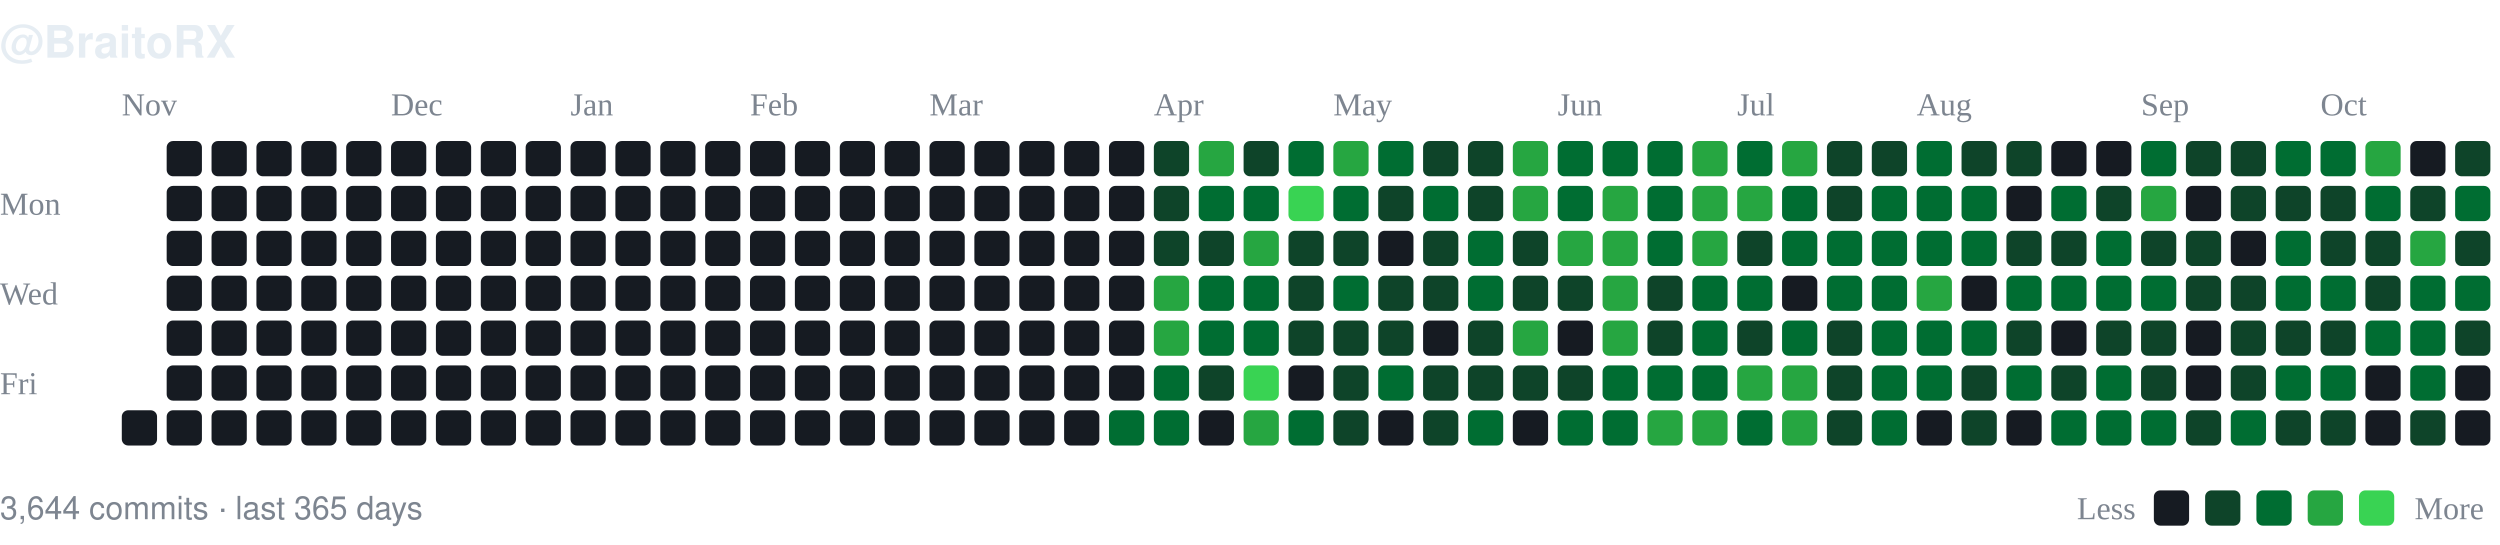
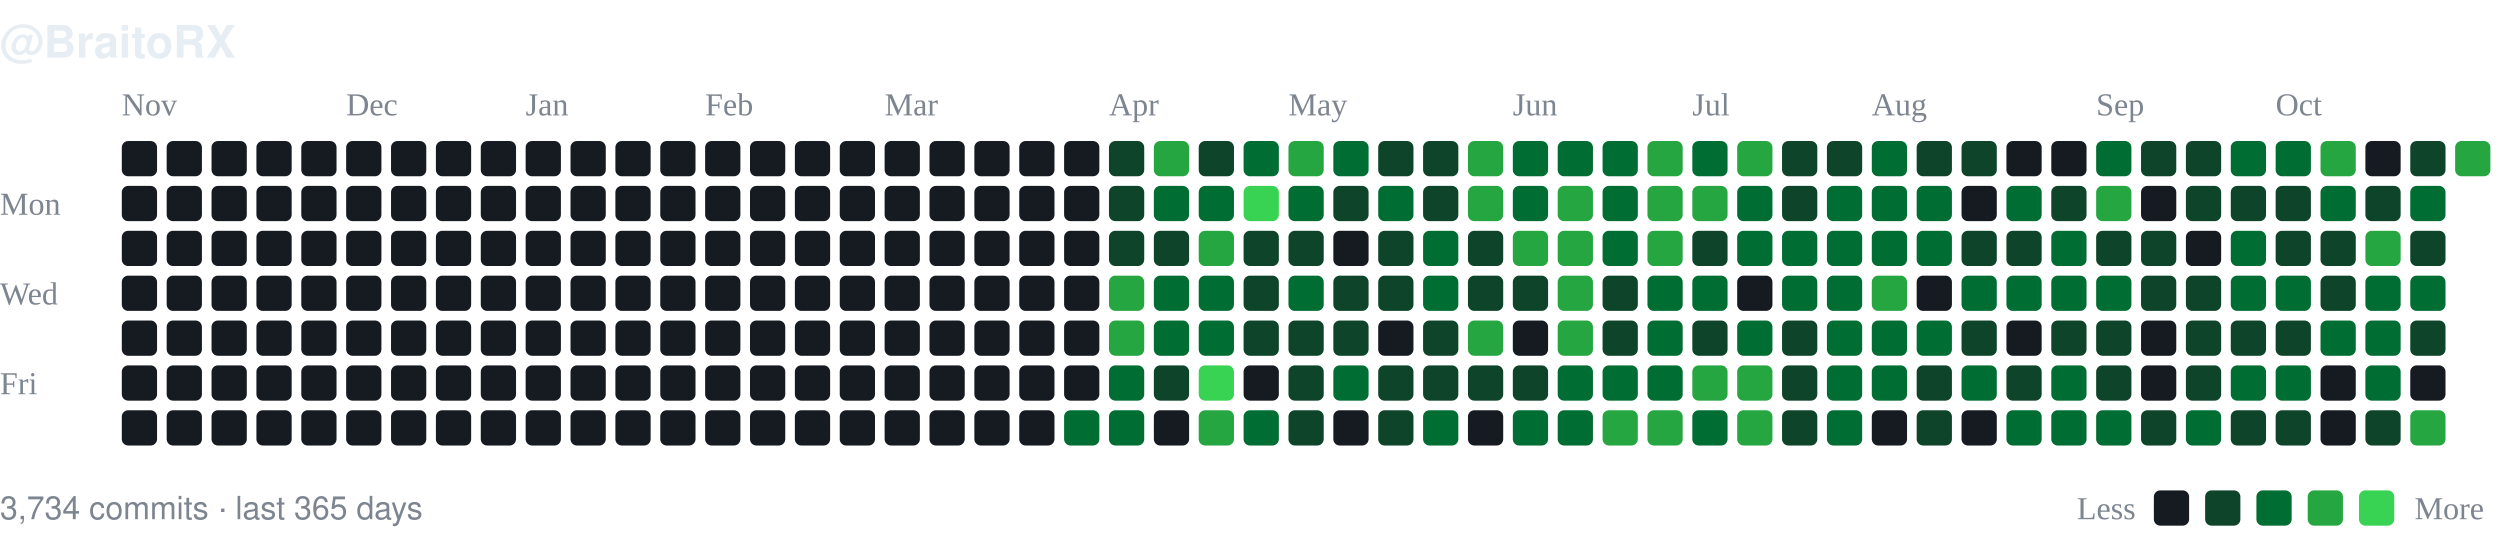
<svg xmlns="http://www.w3.org/2000/svg" width="780" height="170" viewBox="0 0 780 170" role="img">
  <text x="0" y="18" font-size="14" font-weight="600" fill="#e6edf3" font-family="ui-sans-serif,-apple-system,Segoe UI,Helvetica,Arial,sans-serif">@BraitoRX</text>
  <text x="0" y="67" font-size="10" fill="#7d8590">Mon</text>
  <text x="0" y="95" font-size="10" fill="#7d8590">Wed</text>
  <text x="0" y="123" font-size="10" fill="#7d8590">Fri</text>
  <text x="38" y="36" font-size="10" fill="#7d8590">Nov</text>
+   <rect x="38" y="44" width="11" height="11" rx="2" fill="#161b22" />
+   <rect x="38" y="58" width="11" height="11" rx="2" fill="#161b22" />
+   <rect x="38" y="72" width="11" height="11" rx="2" fill="#161b22" />
+   <rect x="38" y="86" width="11" height="11" rx="2" fill="#161b22" />
+   <rect x="38" y="100" width="11" height="11" rx="2" fill="#161b22" />
+   <rect x="38" y="114" width="11" height="11" rx="2" fill="#161b22" />
  <rect x="38" y="128" width="11" height="11" rx="2" fill="#161b22" />
  <rect x="52" y="44" width="11" height="11" rx="2" fill="#161b22" />
  <rect x="52" y="58" width="11" height="11" rx="2" fill="#161b22" />
  <rect x="52" y="72" width="11" height="11" rx="2" fill="#161b22" />
  <rect x="52" y="86" width="11" height="11" rx="2" fill="#161b22" />
  <rect x="52" y="100" width="11" height="11" rx="2" fill="#161b22" />
  <rect x="52" y="114" width="11" height="11" rx="2" fill="#161b22" />
  <rect x="52" y="128" width="11" height="11" rx="2" fill="#161b22" />
  <rect x="66" y="44" width="11" height="11" rx="2" fill="#161b22" />
  <rect x="66" y="58" width="11" height="11" rx="2" fill="#161b22" />
  <rect x="66" y="72" width="11" height="11" rx="2" fill="#161b22" />
  <rect x="66" y="86" width="11" height="11" rx="2" fill="#161b22" />
  <rect x="66" y="100" width="11" height="11" rx="2" fill="#161b22" />
  <rect x="66" y="114" width="11" height="11" rx="2" fill="#161b22" />
  <rect x="66" y="128" width="11" height="11" rx="2" fill="#161b22" />
  <rect x="80" y="44" width="11" height="11" rx="2" fill="#161b22" />
  <rect x="80" y="58" width="11" height="11" rx="2" fill="#161b22" />
  <rect x="80" y="72" width="11" height="11" rx="2" fill="#161b22" />
  <rect x="80" y="86" width="11" height="11" rx="2" fill="#161b22" />
  <rect x="80" y="100" width="11" height="11" rx="2" fill="#161b22" />
  <rect x="80" y="114" width="11" height="11" rx="2" fill="#161b22" />
  <rect x="80" y="128" width="11" height="11" rx="2" fill="#161b22" />
  <rect x="94" y="44" width="11" height="11" rx="2" fill="#161b22" />
  <rect x="94" y="58" width="11" height="11" rx="2" fill="#161b22" />
  <rect x="94" y="72" width="11" height="11" rx="2" fill="#161b22" />
  <rect x="94" y="86" width="11" height="11" rx="2" fill="#161b22" />
  <rect x="94" y="100" width="11" height="11" rx="2" fill="#161b22" />
  <rect x="94" y="114" width="11" height="11" rx="2" fill="#161b22" />
  <rect x="94" y="128" width="11" height="11" rx="2" fill="#161b22" />
+   <text x="108" y="36" font-size="10" fill="#7d8590">Dec</text>
  <rect x="108" y="44" width="11" height="11" rx="2" fill="#161b22" />
  <rect x="108" y="58" width="11" height="11" rx="2" fill="#161b22" />
  <rect x="108" y="72" width="11" height="11" rx="2" fill="#161b22" />
  <rect x="108" y="86" width="11" height="11" rx="2" fill="#161b22" />
  <rect x="108" y="100" width="11" height="11" rx="2" fill="#161b22" />
  <rect x="108" y="114" width="11" height="11" rx="2" fill="#161b22" />
  <rect x="108" y="128" width="11" height="11" rx="2" fill="#161b22" />
-   <text x="122" y="36" font-size="10" fill="#7d8590">Dec</text>
  <rect x="122" y="44" width="11" height="11" rx="2" fill="#161b22" />
  <rect x="122" y="58" width="11" height="11" rx="2" fill="#161b22" />
  <rect x="122" y="72" width="11" height="11" rx="2" fill="#161b22" />
  <rect x="122" y="86" width="11" height="11" rx="2" fill="#161b22" />
  <rect x="122" y="100" width="11" height="11" rx="2" fill="#161b22" />
  <rect x="122" y="114" width="11" height="11" rx="2" fill="#161b22" />
  <rect x="122" y="128" width="11" height="11" rx="2" fill="#161b22" />
  <rect x="136" y="44" width="11" height="11" rx="2" fill="#161b22" />
  <rect x="136" y="58" width="11" height="11" rx="2" fill="#161b22" />
  <rect x="136" y="72" width="11" height="11" rx="2" fill="#161b22" />
  <rect x="136" y="86" width="11" height="11" rx="2" fill="#161b22" />
  <rect x="136" y="100" width="11" height="11" rx="2" fill="#161b22" />
  <rect x="136" y="114" width="11" height="11" rx="2" fill="#161b22" />
  <rect x="136" y="128" width="11" height="11" rx="2" fill="#161b22" />
  <rect x="150" y="44" width="11" height="11" rx="2" fill="#161b22" />
  <rect x="150" y="58" width="11" height="11" rx="2" fill="#161b22" />
  <rect x="150" y="72" width="11" height="11" rx="2" fill="#161b22" />
  <rect x="150" y="86" width="11" height="11" rx="2" fill="#161b22" />
  <rect x="150" y="100" width="11" height="11" rx="2" fill="#161b22" />
  <rect x="150" y="114" width="11" height="11" rx="2" fill="#161b22" />
  <rect x="150" y="128" width="11" height="11" rx="2" fill="#161b22" />
+   <text x="164" y="36" font-size="10" fill="#7d8590">Jan</text>
  <rect x="164" y="44" width="11" height="11" rx="2" fill="#161b22" />
  <rect x="164" y="58" width="11" height="11" rx="2" fill="#161b22" />
  <rect x="164" y="72" width="11" height="11" rx="2" fill="#161b22" />
  <rect x="164" y="86" width="11" height="11" rx="2" fill="#161b22" />
  <rect x="164" y="100" width="11" height="11" rx="2" fill="#161b22" />
  <rect x="164" y="114" width="11" height="11" rx="2" fill="#161b22" />
  <rect x="164" y="128" width="11" height="11" rx="2" fill="#161b22" />
-   <text x="178" y="36" font-size="10" fill="#7d8590">Jan</text>
  <rect x="178" y="44" width="11" height="11" rx="2" fill="#161b22" />
  <rect x="178" y="58" width="11" height="11" rx="2" fill="#161b22" />
  <rect x="178" y="72" width="11" height="11" rx="2" fill="#161b22" />
  <rect x="178" y="86" width="11" height="11" rx="2" fill="#161b22" />
  <rect x="178" y="100" width="11" height="11" rx="2" fill="#161b22" />
  <rect x="178" y="114" width="11" height="11" rx="2" fill="#161b22" />
  <rect x="178" y="128" width="11" height="11" rx="2" fill="#161b22" />
  <rect x="192" y="44" width="11" height="11" rx="2" fill="#161b22" />
  <rect x="192" y="58" width="11" height="11" rx="2" fill="#161b22" />
  <rect x="192" y="72" width="11" height="11" rx="2" fill="#161b22" />
  <rect x="192" y="86" width="11" height="11" rx="2" fill="#161b22" />
  <rect x="192" y="100" width="11" height="11" rx="2" fill="#161b22" />
  <rect x="192" y="114" width="11" height="11" rx="2" fill="#161b22" />
  <rect x="192" y="128" width="11" height="11" rx="2" fill="#161b22" />
  <rect x="206" y="44" width="11" height="11" rx="2" fill="#161b22" />
  <rect x="206" y="58" width="11" height="11" rx="2" fill="#161b22" />
  <rect x="206" y="72" width="11" height="11" rx="2" fill="#161b22" />
  <rect x="206" y="86" width="11" height="11" rx="2" fill="#161b22" />
  <rect x="206" y="100" width="11" height="11" rx="2" fill="#161b22" />
  <rect x="206" y="114" width="11" height="11" rx="2" fill="#161b22" />
  <rect x="206" y="128" width="11" height="11" rx="2" fill="#161b22" />
+   <text x="220" y="36" font-size="10" fill="#7d8590">Feb</text>
  <rect x="220" y="44" width="11" height="11" rx="2" fill="#161b22" />
  <rect x="220" y="58" width="11" height="11" rx="2" fill="#161b22" />
  <rect x="220" y="72" width="11" height="11" rx="2" fill="#161b22" />
  <rect x="220" y="86" width="11" height="11" rx="2" fill="#161b22" />
  <rect x="220" y="100" width="11" height="11" rx="2" fill="#161b22" />
  <rect x="220" y="114" width="11" height="11" rx="2" fill="#161b22" />
  <rect x="220" y="128" width="11" height="11" rx="2" fill="#161b22" />
-   <text x="234" y="36" font-size="10" fill="#7d8590">Feb</text>
  <rect x="234" y="44" width="11" height="11" rx="2" fill="#161b22" />
  <rect x="234" y="58" width="11" height="11" rx="2" fill="#161b22" />
  <rect x="234" y="72" width="11" height="11" rx="2" fill="#161b22" />
  <rect x="234" y="86" width="11" height="11" rx="2" fill="#161b22" />
  <rect x="234" y="100" width="11" height="11" rx="2" fill="#161b22" />
  <rect x="234" y="114" width="11" height="11" rx="2" fill="#161b22" />
  <rect x="234" y="128" width="11" height="11" rx="2" fill="#161b22" />
  <rect x="248" y="44" width="11" height="11" rx="2" fill="#161b22" />
  <rect x="248" y="58" width="11" height="11" rx="2" fill="#161b22" />
  <rect x="248" y="72" width="11" height="11" rx="2" fill="#161b22" />
  <rect x="248" y="86" width="11" height="11" rx="2" fill="#161b22" />
  <rect x="248" y="100" width="11" height="11" rx="2" fill="#161b22" />
  <rect x="248" y="114" width="11" height="11" rx="2" fill="#161b22" />
  <rect x="248" y="128" width="11" height="11" rx="2" fill="#161b22" />
  <rect x="262" y="44" width="11" height="11" rx="2" fill="#161b22" />
  <rect x="262" y="58" width="11" height="11" rx="2" fill="#161b22" />
  <rect x="262" y="72" width="11" height="11" rx="2" fill="#161b22" />
  <rect x="262" y="86" width="11" height="11" rx="2" fill="#161b22" />
  <rect x="262" y="100" width="11" height="11" rx="2" fill="#161b22" />
  <rect x="262" y="114" width="11" height="11" rx="2" fill="#161b22" />
  <rect x="262" y="128" width="11" height="11" rx="2" fill="#161b22" />
+   <text x="276" y="36" font-size="10" fill="#7d8590">Mar</text>
  <rect x="276" y="44" width="11" height="11" rx="2" fill="#161b22" />
  <rect x="276" y="58" width="11" height="11" rx="2" fill="#161b22" />
  <rect x="276" y="72" width="11" height="11" rx="2" fill="#161b22" />
  <rect x="276" y="86" width="11" height="11" rx="2" fill="#161b22" />
  <rect x="276" y="100" width="11" height="11" rx="2" fill="#161b22" />
  <rect x="276" y="114" width="11" height="11" rx="2" fill="#161b22" />
  <rect x="276" y="128" width="11" height="11" rx="2" fill="#161b22" />
-   <text x="290" y="36" font-size="10" fill="#7d8590">Mar</text>
  <rect x="290" y="44" width="11" height="11" rx="2" fill="#161b22" />
  <rect x="290" y="58" width="11" height="11" rx="2" fill="#161b22" />
  <rect x="290" y="72" width="11" height="11" rx="2" fill="#161b22" />
  <rect x="290" y="86" width="11" height="11" rx="2" fill="#161b22" />
  <rect x="290" y="100" width="11" height="11" rx="2" fill="#161b22" />
  <rect x="290" y="114" width="11" height="11" rx="2" fill="#161b22" />
  <rect x="290" y="128" width="11" height="11" rx="2" fill="#161b22" />
  <rect x="304" y="44" width="11" height="11" rx="2" fill="#161b22" />
  <rect x="304" y="58" width="11" height="11" rx="2" fill="#161b22" />
  <rect x="304" y="72" width="11" height="11" rx="2" fill="#161b22" />
  <rect x="304" y="86" width="11" height="11" rx="2" fill="#161b22" />
  <rect x="304" y="100" width="11" height="11" rx="2" fill="#161b22" />
  <rect x="304" y="114" width="11" height="11" rx="2" fill="#161b22" />
  <rect x="304" y="128" width="11" height="11" rx="2" fill="#161b22" />
  <rect x="318" y="44" width="11" height="11" rx="2" fill="#161b22" />
  <rect x="318" y="58" width="11" height="11" rx="2" fill="#161b22" />
  <rect x="318" y="72" width="11" height="11" rx="2" fill="#161b22" />
  <rect x="318" y="86" width="11" height="11" rx="2" fill="#161b22" />
  <rect x="318" y="100" width="11" height="11" rx="2" fill="#161b22" />
  <rect x="318" y="114" width="11" height="11" rx="2" fill="#161b22" />
  <rect x="318" y="128" width="11" height="11" rx="2" fill="#161b22" />
  <rect x="332" y="44" width="11" height="11" rx="2" fill="#161b22" />
  <rect x="332" y="58" width="11" height="11" rx="2" fill="#161b22" />
  <rect x="332" y="72" width="11" height="11" rx="2" fill="#161b22" />
  <rect x="332" y="86" width="11" height="11" rx="2" fill="#161b22" />
  <rect x="332" y="100" width="11" height="11" rx="2" fill="#161b22" />
  <rect x="332" y="114" width="11" height="11" rx="2" fill="#161b22" />
-   <rect x="332" y="128" width="11" height="11" rx="2" fill="#161b22" />
-   <rect x="346" y="44" width="11" height="11" rx="2" fill="#161b22" />
-   <rect x="346" y="58" width="11" height="11" rx="2" fill="#161b22" />
-   <rect x="346" y="72" width="11" height="11" rx="2" fill="#161b22" />
-   <rect x="346" y="86" width="11" height="11" rx="2" fill="#161b22" />
-   <rect x="346" y="100" width="11" height="11" rx="2" fill="#161b22" />
-   <rect x="346" y="114" width="11" height="11" rx="2" fill="#161b22" />
+   <rect x="332" y="128" width="11" height="11" rx="2" fill="#006d32" />
+   <text x="346" y="36" font-size="10" fill="#7d8590">Apr</text>
+   <rect x="346" y="44" width="11" height="11" rx="2" fill="#0e4429" />
+   <rect x="346" y="58" width="11" height="11" rx="2" fill="#0e4429" />
+   <rect x="346" y="72" width="11" height="11" rx="2" fill="#0e4429" />
+   <rect x="346" y="86" width="11" height="11" rx="2" fill="#26a641" />
+   <rect x="346" y="100" width="11" height="11" rx="2" fill="#26a641" />
+   <rect x="346" y="114" width="11" height="11" rx="2" fill="#006d32" />
  <rect x="346" y="128" width="11" height="11" rx="2" fill="#006d32" />
-   <text x="360" y="36" font-size="10" fill="#7d8590">Apr</text>
-   <rect x="360" y="44" width="11" height="11" rx="2" fill="#0e4429" />
-   <rect x="360" y="58" width="11" height="11" rx="2" fill="#0e4429" />
+   <rect x="360" y="44" width="11" height="11" rx="2" fill="#26a641" />
+   <rect x="360" y="58" width="11" height="11" rx="2" fill="#006d32" />
  <rect x="360" y="72" width="11" height="11" rx="2" fill="#0e4429" />
-   <rect x="360" y="86" width="11" height="11" rx="2" fill="#26a641" />
-   <rect x="360" y="100" width="11" height="11" rx="2" fill="#26a641" />
-   <rect x="360" y="114" width="11" height="11" rx="2" fill="#006d32" />
-   <rect x="360" y="128" width="11" height="11" rx="2" fill="#006d32" />
-   <rect x="374" y="44" width="11" height="11" rx="2" fill="#26a641" />
+   <rect x="360" y="86" width="11" height="11" rx="2" fill="#006d32" />
+   <rect x="360" y="100" width="11" height="11" rx="2" fill="#006d32" />
+   <rect x="360" y="114" width="11" height="11" rx="2" fill="#0e4429" />
+   <rect x="360" y="128" width="11" height="11" rx="2" fill="#161b22" />
+   <rect x="374" y="44" width="11" height="11" rx="2" fill="#0e4429" />
  <rect x="374" y="58" width="11" height="11" rx="2" fill="#006d32" />
-   <rect x="374" y="72" width="11" height="11" rx="2" fill="#0e4429" />
+   <rect x="374" y="72" width="11" height="11" rx="2" fill="#26a641" />
  <rect x="374" y="86" width="11" height="11" rx="2" fill="#006d32" />
  <rect x="374" y="100" width="11" height="11" rx="2" fill="#006d32" />
-   <rect x="374" y="114" width="11" height="11" rx="2" fill="#0e4429" />
-   <rect x="374" y="128" width="11" height="11" rx="2" fill="#161b22" />
-   <rect x="388" y="44" width="11" height="11" rx="2" fill="#0e4429" />
-   <rect x="388" y="58" width="11" height="11" rx="2" fill="#006d32" />
-   <rect x="388" y="72" width="11" height="11" rx="2" fill="#26a641" />
-   <rect x="388" y="86" width="11" height="11" rx="2" fill="#006d32" />
-   <rect x="388" y="100" width="11" height="11" rx="2" fill="#006d32" />
-   <rect x="388" y="114" width="11" height="11" rx="2" fill="#39d353" />
-   <rect x="388" y="128" width="11" height="11" rx="2" fill="#26a641" />
-   <rect x="402" y="44" width="11" height="11" rx="2" fill="#006d32" />
-   <rect x="402" y="58" width="11" height="11" rx="2" fill="#39d353" />
+   <rect x="374" y="114" width="11" height="11" rx="2" fill="#39d353" />
+   <rect x="374" y="128" width="11" height="11" rx="2" fill="#26a641" />
+   <rect x="388" y="44" width="11" height="11" rx="2" fill="#006d32" />
+   <rect x="388" y="58" width="11" height="11" rx="2" fill="#39d353" />
+   <rect x="388" y="72" width="11" height="11" rx="2" fill="#0e4429" />
+   <rect x="388" y="86" width="11" height="11" rx="2" fill="#0e4429" />
+   <rect x="388" y="100" width="11" height="11" rx="2" fill="#0e4429" />
+   <rect x="388" y="114" width="11" height="11" rx="2" fill="#161b22" />
+   <rect x="388" y="128" width="11" height="11" rx="2" fill="#006d32" />
+   <text x="402" y="36" font-size="10" fill="#7d8590">May</text>
+   <rect x="402" y="44" width="11" height="11" rx="2" fill="#26a641" />
+   <rect x="402" y="58" width="11" height="11" rx="2" fill="#006d32" />
  <rect x="402" y="72" width="11" height="11" rx="2" fill="#0e4429" />
-   <rect x="402" y="86" width="11" height="11" rx="2" fill="#0e4429" />
+   <rect x="402" y="86" width="11" height="11" rx="2" fill="#006d32" />
  <rect x="402" y="100" width="11" height="11" rx="2" fill="#0e4429" />
-   <rect x="402" y="114" width="11" height="11" rx="2" fill="#161b22" />
-   <rect x="402" y="128" width="11" height="11" rx="2" fill="#006d32" />
-   <text x="416" y="36" font-size="10" fill="#7d8590">May</text>
-   <rect x="416" y="44" width="11" height="11" rx="2" fill="#26a641" />
-   <rect x="416" y="58" width="11" height="11" rx="2" fill="#006d32" />
-   <rect x="416" y="72" width="11" height="11" rx="2" fill="#0e4429" />
-   <rect x="416" y="86" width="11" height="11" rx="2" fill="#006d32" />
+   <rect x="402" y="114" width="11" height="11" rx="2" fill="#0e4429" />
+   <rect x="402" y="128" width="11" height="11" rx="2" fill="#0e4429" />
+   <rect x="416" y="44" width="11" height="11" rx="2" fill="#006d32" />
+   <rect x="416" y="58" width="11" height="11" rx="2" fill="#0e4429" />
+   <rect x="416" y="72" width="11" height="11" rx="2" fill="#161b22" />
+   <rect x="416" y="86" width="11" height="11" rx="2" fill="#0e4429" />
  <rect x="416" y="100" width="11" height="11" rx="2" fill="#0e4429" />
-   <rect x="416" y="114" width="11" height="11" rx="2" fill="#0e4429" />
-   <rect x="416" y="128" width="11" height="11" rx="2" fill="#0e4429" />
-   <rect x="430" y="44" width="11" height="11" rx="2" fill="#006d32" />
-   <rect x="430" y="58" width="11" height="11" rx="2" fill="#0e4429" />
-   <rect x="430" y="72" width="11" height="11" rx="2" fill="#161b22" />
+   <rect x="416" y="114" width="11" height="11" rx="2" fill="#006d32" />
+   <rect x="416" y="128" width="11" height="11" rx="2" fill="#161b22" />
+   <rect x="430" y="44" width="11" height="11" rx="2" fill="#0e4429" />
+   <rect x="430" y="58" width="11" height="11" rx="2" fill="#006d32" />
+   <rect x="430" y="72" width="11" height="11" rx="2" fill="#0e4429" />
  <rect x="430" y="86" width="11" height="11" rx="2" fill="#0e4429" />
-   <rect x="430" y="100" width="11" height="11" rx="2" fill="#0e4429" />
-   <rect x="430" y="114" width="11" height="11" rx="2" fill="#006d32" />
-   <rect x="430" y="128" width="11" height="11" rx="2" fill="#161b22" />
+   <rect x="430" y="100" width="11" height="11" rx="2" fill="#161b22" />
+   <rect x="430" y="114" width="11" height="11" rx="2" fill="#0e4429" />
+   <rect x="430" y="128" width="11" height="11" rx="2" fill="#0e4429" />
  <rect x="444" y="44" width="11" height="11" rx="2" fill="#0e4429" />
-   <rect x="444" y="58" width="11" height="11" rx="2" fill="#006d32" />
-   <rect x="444" y="72" width="11" height="11" rx="2" fill="#0e4429" />
-   <rect x="444" y="86" width="11" height="11" rx="2" fill="#0e4429" />
-   <rect x="444" y="100" width="11" height="11" rx="2" fill="#161b22" />
+   <rect x="444" y="58" width="11" height="11" rx="2" fill="#0e4429" />
+   <rect x="444" y="72" width="11" height="11" rx="2" fill="#006d32" />
+   <rect x="444" y="86" width="11" height="11" rx="2" fill="#006d32" />
+   <rect x="444" y="100" width="11" height="11" rx="2" fill="#0e4429" />
  <rect x="444" y="114" width="11" height="11" rx="2" fill="#0e4429" />
-   <rect x="444" y="128" width="11" height="11" rx="2" fill="#0e4429" />
-   <rect x="458" y="44" width="11" height="11" rx="2" fill="#0e4429" />
-   <rect x="458" y="58" width="11" height="11" rx="2" fill="#0e4429" />
-   <rect x="458" y="72" width="11" height="11" rx="2" fill="#006d32" />
-   <rect x="458" y="86" width="11" height="11" rx="2" fill="#006d32" />
-   <rect x="458" y="100" width="11" height="11" rx="2" fill="#0e4429" />
+   <rect x="444" y="128" width="11" height="11" rx="2" fill="#006d32" />
+   <rect x="458" y="44" width="11" height="11" rx="2" fill="#26a641" />
+   <rect x="458" y="58" width="11" height="11" rx="2" fill="#26a641" />
+   <rect x="458" y="72" width="11" height="11" rx="2" fill="#0e4429" />
+   <rect x="458" y="86" width="11" height="11" rx="2" fill="#0e4429" />
+   <rect x="458" y="100" width="11" height="11" rx="2" fill="#26a641" />
  <rect x="458" y="114" width="11" height="11" rx="2" fill="#0e4429" />
-   <rect x="458" y="128" width="11" height="11" rx="2" fill="#006d32" />
-   <rect x="472" y="44" width="11" height="11" rx="2" fill="#26a641" />
-   <rect x="472" y="58" width="11" height="11" rx="2" fill="#26a641" />
-   <rect x="472" y="72" width="11" height="11" rx="2" fill="#0e4429" />
+   <rect x="458" y="128" width="11" height="11" rx="2" fill="#161b22" />
+   <text x="472" y="36" font-size="10" fill="#7d8590">Jun</text>
+   <rect x="472" y="44" width="11" height="11" rx="2" fill="#006d32" />
+   <rect x="472" y="58" width="11" height="11" rx="2" fill="#006d32" />
+   <rect x="472" y="72" width="11" height="11" rx="2" fill="#26a641" />
  <rect x="472" y="86" width="11" height="11" rx="2" fill="#0e4429" />
-   <rect x="472" y="100" width="11" height="11" rx="2" fill="#26a641" />
+   <rect x="472" y="100" width="11" height="11" rx="2" fill="#161b22" />
  <rect x="472" y="114" width="11" height="11" rx="2" fill="#0e4429" />
-   <rect x="472" y="128" width="11" height="11" rx="2" fill="#161b22" />
-   <text x="486" y="36" font-size="10" fill="#7d8590">Jun</text>
+   <rect x="472" y="128" width="11" height="11" rx="2" fill="#006d32" />
  <rect x="486" y="44" width="11" height="11" rx="2" fill="#006d32" />
-   <rect x="486" y="58" width="11" height="11" rx="2" fill="#006d32" />
+   <rect x="486" y="58" width="11" height="11" rx="2" fill="#26a641" />
  <rect x="486" y="72" width="11" height="11" rx="2" fill="#26a641" />
-   <rect x="486" y="86" width="11" height="11" rx="2" fill="#0e4429" />
-   <rect x="486" y="100" width="11" height="11" rx="2" fill="#161b22" />
-   <rect x="486" y="114" width="11" height="11" rx="2" fill="#0e4429" />
+   <rect x="486" y="86" width="11" height="11" rx="2" fill="#26a641" />
+   <rect x="486" y="100" width="11" height="11" rx="2" fill="#26a641" />
+   <rect x="486" y="114" width="11" height="11" rx="2" fill="#006d32" />
  <rect x="486" y="128" width="11" height="11" rx="2" fill="#006d32" />
  <rect x="500" y="44" width="11" height="11" rx="2" fill="#006d32" />
-   <rect x="500" y="58" width="11" height="11" rx="2" fill="#26a641" />
-   <rect x="500" y="72" width="11" height="11" rx="2" fill="#26a641" />
-   <rect x="500" y="86" width="11" height="11" rx="2" fill="#26a641" />
-   <rect x="500" y="100" width="11" height="11" rx="2" fill="#26a641" />
+   <rect x="500" y="58" width="11" height="11" rx="2" fill="#006d32" />
+   <rect x="500" y="72" width="11" height="11" rx="2" fill="#006d32" />
+   <rect x="500" y="86" width="11" height="11" rx="2" fill="#0e4429" />
+   <rect x="500" y="100" width="11" height="11" rx="2" fill="#0e4429" />
  <rect x="500" y="114" width="11" height="11" rx="2" fill="#006d32" />
-   <rect x="500" y="128" width="11" height="11" rx="2" fill="#006d32" />
-   <rect x="514" y="44" width="11" height="11" rx="2" fill="#006d32" />
-   <rect x="514" y="58" width="11" height="11" rx="2" fill="#006d32" />
-   <rect x="514" y="72" width="11" height="11" rx="2" fill="#006d32" />
-   <rect x="514" y="86" width="11" height="11" rx="2" fill="#0e4429" />
-   <rect x="514" y="100" width="11" height="11" rx="2" fill="#0e4429" />
+   <rect x="500" y="128" width="11" height="11" rx="2" fill="#26a641" />
+   <rect x="514" y="44" width="11" height="11" rx="2" fill="#26a641" />
+   <rect x="514" y="58" width="11" height="11" rx="2" fill="#26a641" />
+   <rect x="514" y="72" width="11" height="11" rx="2" fill="#26a641" />
+   <rect x="514" y="86" width="11" height="11" rx="2" fill="#006d32" />
+   <rect x="514" y="100" width="11" height="11" rx="2" fill="#006d32" />
  <rect x="514" y="114" width="11" height="11" rx="2" fill="#006d32" />
  <rect x="514" y="128" width="11" height="11" rx="2" fill="#26a641" />
-   <rect x="528" y="44" width="11" height="11" rx="2" fill="#26a641" />
+   <text x="528" y="36" font-size="10" fill="#7d8590">Jul</text>
+   <rect x="528" y="44" width="11" height="11" rx="2" fill="#006d32" />
  <rect x="528" y="58" width="11" height="11" rx="2" fill="#26a641" />
-   <rect x="528" y="72" width="11" height="11" rx="2" fill="#26a641" />
+   <rect x="528" y="72" width="11" height="11" rx="2" fill="#0e4429" />
  <rect x="528" y="86" width="11" height="11" rx="2" fill="#006d32" />
-   <rect x="528" y="100" width="11" height="11" rx="2" fill="#006d32" />
-   <rect x="528" y="114" width="11" height="11" rx="2" fill="#006d32" />
-   <rect x="528" y="128" width="11" height="11" rx="2" fill="#26a641" />
-   <text x="542" y="36" font-size="10" fill="#7d8590">Jul</text>
-   <rect x="542" y="44" width="11" height="11" rx="2" fill="#006d32" />
-   <rect x="542" y="58" width="11" height="11" rx="2" fill="#26a641" />
-   <rect x="542" y="72" width="11" height="11" rx="2" fill="#0e4429" />
-   <rect x="542" y="86" width="11" height="11" rx="2" fill="#006d32" />
-   <rect x="542" y="100" width="11" height="11" rx="2" fill="#0e4429" />
+   <rect x="528" y="100" width="11" height="11" rx="2" fill="#0e4429" />
+   <rect x="528" y="114" width="11" height="11" rx="2" fill="#26a641" />
+   <rect x="528" y="128" width="11" height="11" rx="2" fill="#006d32" />
+   <rect x="542" y="44" width="11" height="11" rx="2" fill="#26a641" />
+   <rect x="542" y="58" width="11" height="11" rx="2" fill="#006d32" />
+   <rect x="542" y="72" width="11" height="11" rx="2" fill="#006d32" />
+   <rect x="542" y="86" width="11" height="11" rx="2" fill="#161b22" />
+   <rect x="542" y="100" width="11" height="11" rx="2" fill="#006d32" />
  <rect x="542" y="114" width="11" height="11" rx="2" fill="#26a641" />
-   <rect x="542" y="128" width="11" height="11" rx="2" fill="#006d32" />
-   <rect x="556" y="44" width="11" height="11" rx="2" fill="#26a641" />
-   <rect x="556" y="58" width="11" height="11" rx="2" fill="#006d32" />
+   <rect x="542" y="128" width="11" height="11" rx="2" fill="#26a641" />
+   <rect x="556" y="44" width="11" height="11" rx="2" fill="#0e4429" />
+   <rect x="556" y="58" width="11" height="11" rx="2" fill="#0e4429" />
  <rect x="556" y="72" width="11" height="11" rx="2" fill="#006d32" />
-   <rect x="556" y="86" width="11" height="11" rx="2" fill="#161b22" />
-   <rect x="556" y="100" width="11" height="11" rx="2" fill="#006d32" />
-   <rect x="556" y="114" width="11" height="11" rx="2" fill="#26a641" />
-   <rect x="556" y="128" width="11" height="11" rx="2" fill="#26a641" />
+   <rect x="556" y="86" width="11" height="11" rx="2" fill="#006d32" />
+   <rect x="556" y="100" width="11" height="11" rx="2" fill="#0e4429" />
+   <rect x="556" y="114" width="11" height="11" rx="2" fill="#0e4429" />
+   <rect x="556" y="128" width="11" height="11" rx="2" fill="#0e4429" />
  <rect x="570" y="44" width="11" height="11" rx="2" fill="#0e4429" />
-   <rect x="570" y="58" width="11" height="11" rx="2" fill="#0e4429" />
+   <rect x="570" y="58" width="11" height="11" rx="2" fill="#006d32" />
  <rect x="570" y="72" width="11" height="11" rx="2" fill="#006d32" />
  <rect x="570" y="86" width="11" height="11" rx="2" fill="#006d32" />
-   <rect x="570" y="100" width="11" height="11" rx="2" fill="#0e4429" />
-   <rect x="570" y="114" width="11" height="11" rx="2" fill="#0e4429" />
-   <rect x="570" y="128" width="11" height="11" rx="2" fill="#0e4429" />
-   <rect x="584" y="44" width="11" height="11" rx="2" fill="#0e4429" />
+   <rect x="570" y="100" width="11" height="11" rx="2" fill="#006d32" />
+   <rect x="570" y="114" width="11" height="11" rx="2" fill="#006d32" />
+   <rect x="570" y="128" width="11" height="11" rx="2" fill="#006d32" />
+   <text x="584" y="36" font-size="10" fill="#7d8590">Aug</text>
+   <rect x="584" y="44" width="11" height="11" rx="2" fill="#006d32" />
  <rect x="584" y="58" width="11" height="11" rx="2" fill="#006d32" />
  <rect x="584" y="72" width="11" height="11" rx="2" fill="#006d32" />
-   <rect x="584" y="86" width="11" height="11" rx="2" fill="#006d32" />
+   <rect x="584" y="86" width="11" height="11" rx="2" fill="#26a641" />
  <rect x="584" y="100" width="11" height="11" rx="2" fill="#006d32" />
  <rect x="584" y="114" width="11" height="11" rx="2" fill="#006d32" />
-   <rect x="584" y="128" width="11" height="11" rx="2" fill="#006d32" />
-   <text x="598" y="36" font-size="10" fill="#7d8590">Aug</text>
-   <rect x="598" y="44" width="11" height="11" rx="2" fill="#006d32" />
+   <rect x="584" y="128" width="11" height="11" rx="2" fill="#161b22" />
+   <rect x="598" y="44" width="11" height="11" rx="2" fill="#0e4429" />
  <rect x="598" y="58" width="11" height="11" rx="2" fill="#006d32" />
  <rect x="598" y="72" width="11" height="11" rx="2" fill="#006d32" />
-   <rect x="598" y="86" width="11" height="11" rx="2" fill="#26a641" />
+   <rect x="598" y="86" width="11" height="11" rx="2" fill="#161b22" />
  <rect x="598" y="100" width="11" height="11" rx="2" fill="#006d32" />
-   <rect x="598" y="114" width="11" height="11" rx="2" fill="#006d32" />
-   <rect x="598" y="128" width="11" height="11" rx="2" fill="#161b22" />
+   <rect x="598" y="114" width="11" height="11" rx="2" fill="#0e4429" />
+   <rect x="598" y="128" width="11" height="11" rx="2" fill="#0e4429" />
  <rect x="612" y="44" width="11" height="11" rx="2" fill="#0e4429" />
-   <rect x="612" y="58" width="11" height="11" rx="2" fill="#006d32" />
-   <rect x="612" y="72" width="11" height="11" rx="2" fill="#006d32" />
-   <rect x="612" y="86" width="11" height="11" rx="2" fill="#161b22" />
-   <rect x="612" y="100" width="11" height="11" rx="2" fill="#006d32" />
-   <rect x="612" y="114" width="11" height="11" rx="2" fill="#0e4429" />
-   <rect x="612" y="128" width="11" height="11" rx="2" fill="#0e4429" />
-   <rect x="626" y="44" width="11" height="11" rx="2" fill="#0e4429" />
-   <rect x="626" y="58" width="11" height="11" rx="2" fill="#161b22" />
+   <rect x="612" y="58" width="11" height="11" rx="2" fill="#161b22" />
+   <rect x="612" y="72" width="11" height="11" rx="2" fill="#0e4429" />
+   <rect x="612" y="86" width="11" height="11" rx="2" fill="#006d32" />
+   <rect x="612" y="100" width="11" height="11" rx="2" fill="#0e4429" />
+   <rect x="612" y="114" width="11" height="11" rx="2" fill="#006d32" />
+   <rect x="612" y="128" width="11" height="11" rx="2" fill="#161b22" />
+   <rect x="626" y="44" width="11" height="11" rx="2" fill="#161b22" />
+   <rect x="626" y="58" width="11" height="11" rx="2" fill="#006d32" />
  <rect x="626" y="72" width="11" height="11" rx="2" fill="#0e4429" />
  <rect x="626" y="86" width="11" height="11" rx="2" fill="#006d32" />
-   <rect x="626" y="100" width="11" height="11" rx="2" fill="#0e4429" />
-   <rect x="626" y="114" width="11" height="11" rx="2" fill="#006d32" />
-   <rect x="626" y="128" width="11" height="11" rx="2" fill="#161b22" />
+   <rect x="626" y="100" width="11" height="11" rx="2" fill="#161b22" />
+   <rect x="626" y="114" width="11" height="11" rx="2" fill="#0e4429" />
+   <rect x="626" y="128" width="11" height="11" rx="2" fill="#006d32" />
  <rect x="640" y="44" width="11" height="11" rx="2" fill="#161b22" />
-   <rect x="640" y="58" width="11" height="11" rx="2" fill="#006d32" />
-   <rect x="640" y="72" width="11" height="11" rx="2" fill="#0e4429" />
+   <rect x="640" y="58" width="11" height="11" rx="2" fill="#0e4429" />
+   <rect x="640" y="72" width="11" height="11" rx="2" fill="#006d32" />
  <rect x="640" y="86" width="11" height="11" rx="2" fill="#006d32" />
-   <rect x="640" y="100" width="11" height="11" rx="2" fill="#161b22" />
-   <rect x="640" y="114" width="11" height="11" rx="2" fill="#0e4429" />
+   <rect x="640" y="100" width="11" height="11" rx="2" fill="#0e4429" />
+   <rect x="640" y="114" width="11" height="11" rx="2" fill="#006d32" />
  <rect x="640" y="128" width="11" height="11" rx="2" fill="#006d32" />
-   <rect x="654" y="44" width="11" height="11" rx="2" fill="#161b22" />
-   <rect x="654" y="58" width="11" height="11" rx="2" fill="#0e4429" />
-   <rect x="654" y="72" width="11" height="11" rx="2" fill="#006d32" />
+   <text x="654" y="36" font-size="10" fill="#7d8590">Sep</text>
+   <rect x="654" y="44" width="11" height="11" rx="2" fill="#006d32" />
+   <rect x="654" y="58" width="11" height="11" rx="2" fill="#26a641" />
+   <rect x="654" y="72" width="11" height="11" rx="2" fill="#0e4429" />
  <rect x="654" y="86" width="11" height="11" rx="2" fill="#006d32" />
  <rect x="654" y="100" width="11" height="11" rx="2" fill="#0e4429" />
-   <rect x="654" y="114" width="11" height="11" rx="2" fill="#006d32" />
+   <rect x="654" y="114" width="11" height="11" rx="2" fill="#0e4429" />
  <rect x="654" y="128" width="11" height="11" rx="2" fill="#006d32" />
-   <text x="668" y="36" font-size="10" fill="#7d8590">Sep</text>
-   <rect x="668" y="44" width="11" height="11" rx="2" fill="#006d32" />
-   <rect x="668" y="58" width="11" height="11" rx="2" fill="#26a641" />
+   <rect x="668" y="44" width="11" height="11" rx="2" fill="#0e4429" />
+   <rect x="668" y="58" width="11" height="11" rx="2" fill="#161b22" />
  <rect x="668" y="72" width="11" height="11" rx="2" fill="#0e4429" />
-   <rect x="668" y="86" width="11" height="11" rx="2" fill="#006d32" />
-   <rect x="668" y="100" width="11" height="11" rx="2" fill="#0e4429" />
-   <rect x="668" y="114" width="11" height="11" rx="2" fill="#0e4429" />
-   <rect x="668" y="128" width="11" height="11" rx="2" fill="#006d32" />
+   <rect x="668" y="86" width="11" height="11" rx="2" fill="#0e4429" />
+   <rect x="668" y="100" width="11" height="11" rx="2" fill="#161b22" />
+   <rect x="668" y="114" width="11" height="11" rx="2" fill="#161b22" />
+   <rect x="668" y="128" width="11" height="11" rx="2" fill="#0e4429" />
  <rect x="682" y="44" width="11" height="11" rx="2" fill="#0e4429" />
-   <rect x="682" y="58" width="11" height="11" rx="2" fill="#161b22" />
-   <rect x="682" y="72" width="11" height="11" rx="2" fill="#0e4429" />
+   <rect x="682" y="58" width="11" height="11" rx="2" fill="#0e4429" />
+   <rect x="682" y="72" width="11" height="11" rx="2" fill="#161b22" />
  <rect x="682" y="86" width="11" height="11" rx="2" fill="#0e4429" />
-   <rect x="682" y="100" width="11" height="11" rx="2" fill="#161b22" />
-   <rect x="682" y="114" width="11" height="11" rx="2" fill="#161b22" />
-   <rect x="682" y="128" width="11" height="11" rx="2" fill="#0e4429" />
-   <rect x="696" y="44" width="11" height="11" rx="2" fill="#0e4429" />
+   <rect x="682" y="100" width="11" height="11" rx="2" fill="#0e4429" />
+   <rect x="682" y="114" width="11" height="11" rx="2" fill="#0e4429" />
+   <rect x="682" y="128" width="11" height="11" rx="2" fill="#006d32" />
+   <rect x="696" y="44" width="11" height="11" rx="2" fill="#006d32" />
  <rect x="696" y="58" width="11" height="11" rx="2" fill="#0e4429" />
-   <rect x="696" y="72" width="11" height="11" rx="2" fill="#161b22" />
-   <rect x="696" y="86" width="11" height="11" rx="2" fill="#0e4429" />
+   <rect x="696" y="72" width="11" height="11" rx="2" fill="#006d32" />
+   <rect x="696" y="86" width="11" height="11" rx="2" fill="#006d32" />
  <rect x="696" y="100" width="11" height="11" rx="2" fill="#0e4429" />
-   <rect x="696" y="114" width="11" height="11" rx="2" fill="#0e4429" />
-   <rect x="696" y="128" width="11" height="11" rx="2" fill="#006d32" />
+   <rect x="696" y="114" width="11" height="11" rx="2" fill="#006d32" />
+   <rect x="696" y="128" width="11" height="11" rx="2" fill="#0e4429" />
+   <text x="710" y="36" font-size="10" fill="#7d8590">Oct</text>
  <rect x="710" y="44" width="11" height="11" rx="2" fill="#006d32" />
  <rect x="710" y="58" width="11" height="11" rx="2" fill="#0e4429" />
-   <rect x="710" y="72" width="11" height="11" rx="2" fill="#006d32" />
+   <rect x="710" y="72" width="11" height="11" rx="2" fill="#0e4429" />
  <rect x="710" y="86" width="11" height="11" rx="2" fill="#006d32" />
  <rect x="710" y="100" width="11" height="11" rx="2" fill="#0e4429" />
  <rect x="710" y="114" width="11" height="11" rx="2" fill="#006d32" />
  <rect x="710" y="128" width="11" height="11" rx="2" fill="#0e4429" />
-   <text x="724" y="36" font-size="10" fill="#7d8590">Oct</text>
-   <rect x="724" y="44" width="11" height="11" rx="2" fill="#006d32" />
-   <rect x="724" y="58" width="11" height="11" rx="2" fill="#0e4429" />
+   <rect x="724" y="44" width="11" height="11" rx="2" fill="#26a641" />
+   <rect x="724" y="58" width="11" height="11" rx="2" fill="#006d32" />
  <rect x="724" y="72" width="11" height="11" rx="2" fill="#0e4429" />
-   <rect x="724" y="86" width="11" height="11" rx="2" fill="#006d32" />
-   <rect x="724" y="100" width="11" height="11" rx="2" fill="#0e4429" />
-   <rect x="724" y="114" width="11" height="11" rx="2" fill="#006d32" />
-   <rect x="724" y="128" width="11" height="11" rx="2" fill="#0e4429" />
-   <rect x="738" y="44" width="11" height="11" rx="2" fill="#26a641" />
-   <rect x="738" y="58" width="11" height="11" rx="2" fill="#006d32" />
-   <rect x="738" y="72" width="11" height="11" rx="2" fill="#0e4429" />
-   <rect x="738" y="86" width="11" height="11" rx="2" fill="#0e4429" />
+   <rect x="724" y="86" width="11" height="11" rx="2" fill="#0e4429" />
+   <rect x="724" y="100" width="11" height="11" rx="2" fill="#006d32" />
+   <rect x="724" y="114" width="11" height="11" rx="2" fill="#161b22" />
+   <rect x="724" y="128" width="11" height="11" rx="2" fill="#161b22" />
+   <rect x="738" y="44" width="11" height="11" rx="2" fill="#161b22" />
+   <rect x="738" y="58" width="11" height="11" rx="2" fill="#0e4429" />
+   <rect x="738" y="72" width="11" height="11" rx="2" fill="#26a641" />
+   <rect x="738" y="86" width="11" height="11" rx="2" fill="#006d32" />
  <rect x="738" y="100" width="11" height="11" rx="2" fill="#006d32" />
-   <rect x="738" y="114" width="11" height="11" rx="2" fill="#161b22" />
-   <rect x="738" y="128" width="11" height="11" rx="2" fill="#161b22" />
-   <rect x="752" y="44" width="11" height="11" rx="2" fill="#161b22" />
-   <rect x="752" y="58" width="11" height="11" rx="2" fill="#0e4429" />
-   <rect x="752" y="72" width="11" height="11" rx="2" fill="#26a641" />
+   <rect x="738" y="114" width="11" height="11" rx="2" fill="#006d32" />
+   <rect x="738" y="128" width="11" height="11" rx="2" fill="#0e4429" />
+   <rect x="752" y="44" width="11" height="11" rx="2" fill="#0e4429" />
+   <rect x="752" y="58" width="11" height="11" rx="2" fill="#006d32" />
+   <rect x="752" y="72" width="11" height="11" rx="2" fill="#0e4429" />
  <rect x="752" y="86" width="11" height="11" rx="2" fill="#006d32" />
-   <rect x="752" y="100" width="11" height="11" rx="2" fill="#006d32" />
-   <rect x="752" y="114" width="11" height="11" rx="2" fill="#006d32" />
-   <rect x="752" y="128" width="11" height="11" rx="2" fill="#0e4429" />
-   <rect x="766" y="44" width="11" height="11" rx="2" fill="#0e4429" />
-   <rect x="766" y="58" width="11" height="11" rx="2" fill="#006d32" />
-   <rect x="766" y="72" width="11" height="11" rx="2" fill="#0e4429" />
-   <rect x="766" y="86" width="11" height="11" rx="2" fill="#006d32" />
-   <rect x="766" y="100" width="11" height="11" rx="2" fill="#0e4429" />
-   <rect x="766" y="114" width="11" height="11" rx="2" fill="#161b22" />
-   <rect x="766" y="128" width="11" height="11" rx="2" fill="#161b22" />
+   <rect x="752" y="100" width="11" height="11" rx="2" fill="#0e4429" />
+   <rect x="752" y="114" width="11" height="11" rx="2" fill="#161b22" />
+   <rect x="752" y="128" width="11" height="11" rx="2" fill="#26a641" />
+   <rect x="766" y="44" width="11" height="11" rx="2" fill="#26a641" />
  <text x="648" y="162" font-size="10" fill="#7d8590">Less</text>
  <rect x="672" y="153" width="11" height="11" rx="2" fill="#161b22" />
  <rect x="688" y="153" width="11" height="11" rx="2" fill="#0e4429" />
  <rect x="704" y="153" width="11" height="11" rx="2" fill="#006d32" />
  <rect x="720" y="153" width="11" height="11" rx="2" fill="#26a641" />
  <rect x="736" y="153" width="11" height="11" rx="2" fill="#39d353" />
  <text x="775" y="162" font-size="10" fill="#7d8590" text-anchor="end">More</text>
-   <text x="0" y="162" font-size="10" fill="#7d8590" font-family="ui-sans-serif,-apple-system,Segoe UI,Helvetica,Arial,sans-serif">3,644 commits · last 365 days</text>
+   <text x="0" y="162" font-size="10" fill="#7d8590" font-family="ui-sans-serif,-apple-system,Segoe UI,Helvetica,Arial,sans-serif">3,734 commits · last 365 days</text>
</svg>
